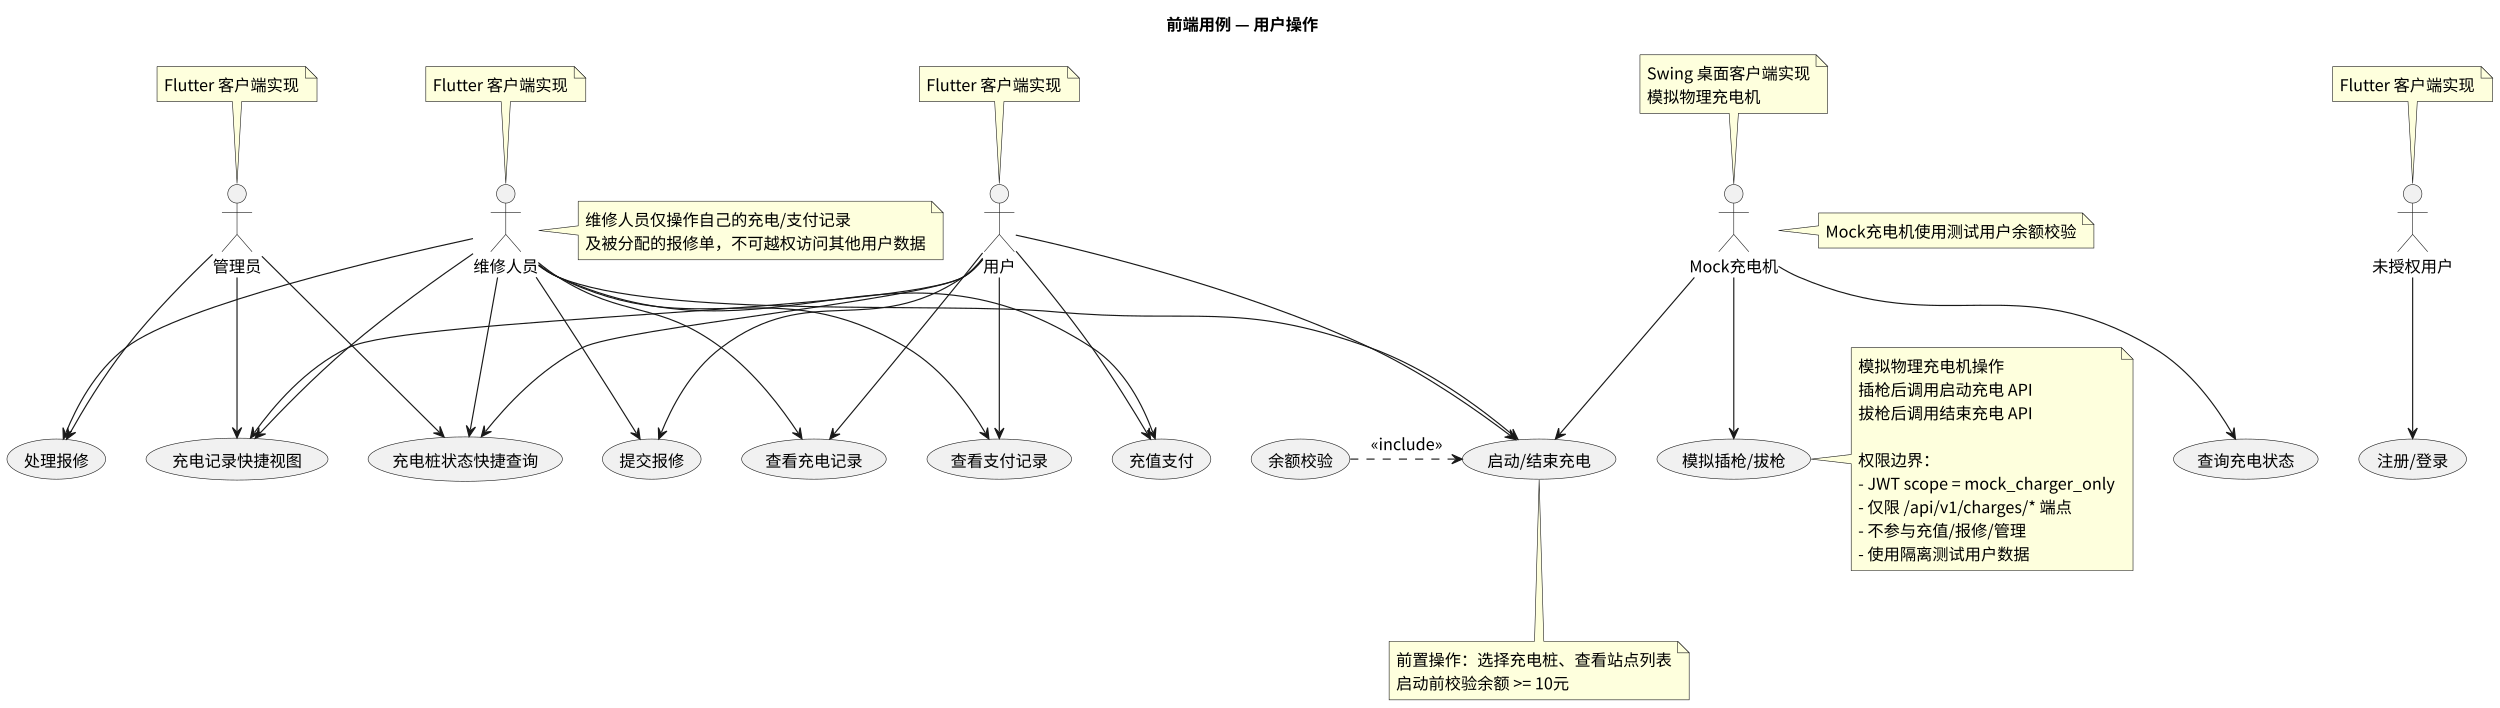
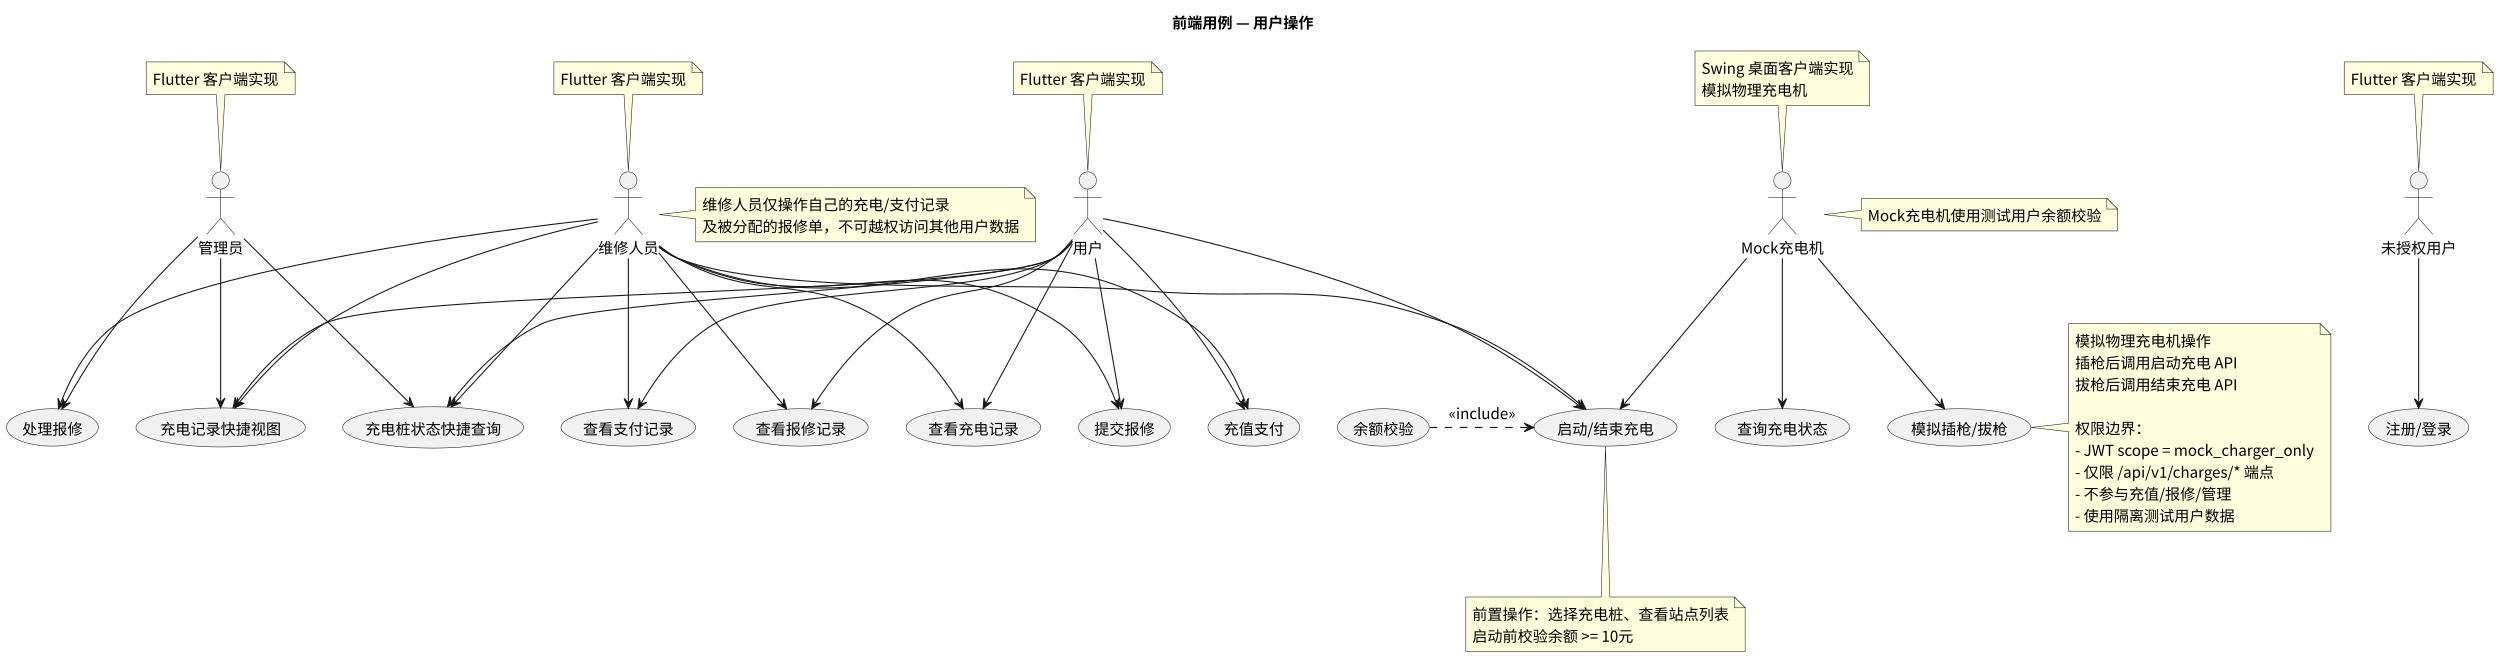
- <svg xmlns="http://www.w3.org/2000/svg" contentStyleType="text/css" data-diagram-type="DESCRIPTION" height="611px" preserveAspectRatio="none" style="width:2158px;height:611px;background:#FFFFFF;" version="1.1" viewBox="0 0 2158 611" width="2158px" zoomAndPan="magnify">
+ <svg xmlns="http://www.w3.org/2000/svg" contentStyleType="text/css" data-diagram-type="DESCRIPTION" height="611px" preserveAspectRatio="none" style="width:2318px;height:611px;background:#FFFFFF;" version="1.1" viewBox="0 0 2318 611" width="2318px" zoomAndPan="magnify">
  <defs />
  <g>
    <g class="title" data-source-line="3">
-       <text fill="#000000" font-family="Noto Sans CJK SC" font-size="14" font-weight="bold" lengthAdjust="spacing" textLength="131.067" x="1006.787" y="26.24">前端用例 — 用户操作</text>
+       <text fill="#000000" font-family="Noto Sans CJK SC" font-size="14" font-weight="bold" lengthAdjust="spacing" textLength="131.067" x="1086.787" y="26.24">前端用例 — 用户操作</text>
    </g>
    <g class="entity" data-entity="G" data-source-line="6" data-uid="ent0002" id="entity_G">
-       <ellipse cx="2082.6" cy="167.322" fill="#F1F1F1" rx="8" ry="8" style="stroke:#181818;stroke-width:0.5;" />
-       <path d="M2082.6,175.322 L2082.6,202.322 M2069.6,183.322 L2095.6,183.322 M2082.6,202.322 L2069.6,217.322 M2082.6,202.322 L2095.6,217.322" fill="none" style="stroke:#181818;stroke-width:0.5;" />
-       <text fill="#000000" font-family="Noto Sans CJK SC" font-size="14" lengthAdjust="spacing" textLength="70" x="2047.6" y="235.062">未授权用户</text>
+       <ellipse cx="2242.6" cy="167.322" fill="#F1F1F1" rx="8" ry="8" style="stroke:#181818;stroke-width:0.5;" />
+       <path d="M2242.6,175.322 L2242.6,202.322 M2229.6,183.322 L2255.6,183.322 M2242.6,202.322 L2229.6,217.322 M2242.6,202.322 L2255.6,217.322" fill="none" style="stroke:#181818;stroke-width:0.5;" />
+       <text fill="#000000" font-family="Noto Sans CJK SC" font-size="14" lengthAdjust="spacing" textLength="70" x="2207.6" y="235.062">未授权用户</text>
    </g>
    <g class="entity" data-entity="U" data-source-line="7" data-uid="ent0003" id="entity_U">
-       <ellipse cx="862.6" cy="167.322" fill="#F1F1F1" rx="8" ry="8" style="stroke:#181818;stroke-width:0.5;" />
-       <path d="M862.6,175.322 L862.6,202.322 M849.6,183.322 L875.6,183.322 M862.6,202.322 L849.6,217.322 M862.6,202.322 L875.6,217.322" fill="none" style="stroke:#181818;stroke-width:0.5;" />
-       <text fill="#000000" font-family="Noto Sans CJK SC" font-size="14" lengthAdjust="spacing" textLength="28" x="848.6" y="235.062">用户</text>
+       <ellipse cx="1008.6" cy="167.322" fill="#F1F1F1" rx="8" ry="8" style="stroke:#181818;stroke-width:0.5;" />
+       <path d="M1008.6,175.322 L1008.6,202.322 M995.6,183.322 L1021.6,183.322 M1008.6,202.322 L995.6,217.322 M1008.6,202.322 L1021.6,217.322" fill="none" style="stroke:#181818;stroke-width:0.5;" />
+       <text fill="#000000" font-family="Noto Sans CJK SC" font-size="14" lengthAdjust="spacing" textLength="28" x="994.6" y="235.062">用户</text>
    </g>
    <g class="entity" data-entity="M" data-source-line="8" data-uid="ent0004" id="entity_M">
-       <ellipse cx="436.6" cy="167.322" fill="#F1F1F1" rx="8" ry="8" style="stroke:#181818;stroke-width:0.5;" />
-       <path d="M436.6,175.322 L436.6,202.322 M423.6,183.322 L449.6,183.322 M436.6,202.322 L423.6,217.322 M436.6,202.322 L449.6,217.322" fill="none" style="stroke:#181818;stroke-width:0.5;" />
-       <text fill="#000000" font-family="Noto Sans CJK SC" font-size="14" lengthAdjust="spacing" textLength="56" x="408.6" y="235.062">维修人员</text>
+       <ellipse cx="582.6" cy="167.322" fill="#F1F1F1" rx="8" ry="8" style="stroke:#181818;stroke-width:0.5;" />
+       <path d="M582.6,175.322 L582.6,202.322 M569.6,183.322 L595.6,183.322 M582.6,202.322 L569.6,217.322 M582.6,202.322 L595.6,217.322" fill="none" style="stroke:#181818;stroke-width:0.5;" />
+       <text fill="#000000" font-family="Noto Sans CJK SC" font-size="14" lengthAdjust="spacing" textLength="56" x="554.6" y="235.062">维修人员</text>
    </g>
    <g class="entity" data-entity="A" data-source-line="9" data-uid="ent0005" id="entity_A">
      <ellipse cx="204.6" cy="167.322" fill="#F1F1F1" rx="8" ry="8" style="stroke:#181818;stroke-width:0.5;" />
      <path d="M204.6,175.322 L204.6,202.322 M191.6,183.322 L217.6,183.322 M204.6,202.322 L191.6,217.322 M204.6,202.322 L217.6,217.322" fill="none" style="stroke:#181818;stroke-width:0.5;" />
      <text fill="#000000" font-family="Noto Sans CJK SC" font-size="14" lengthAdjust="spacing" textLength="42" x="183.6" y="235.062">管理员</text>
    </g>
    <g class="entity" data-entity="MC" data-source-line="10" data-uid="ent0006" id="entity_MC">
-       <ellipse cx="1496.6" cy="167.322" fill="#F1F1F1" rx="8" ry="8" style="stroke:#181818;stroke-width:0.5;" />
-       <path d="M1496.6,175.322 L1496.6,202.322 M1483.6,183.322 L1509.6,183.322 M1496.6,202.322 L1483.6,217.322 M1496.6,202.322 L1509.6,217.322" fill="none" style="stroke:#181818;stroke-width:0.5;" />
-       <text fill="#000000" font-family="Noto Sans CJK SC" font-size="14" lengthAdjust="spacing" textLength="76.72" x="1458.24" y="235.062">Mock充电机</text>
+       <ellipse cx="1652.6" cy="167.322" fill="#F1F1F1" rx="8" ry="8" style="stroke:#181818;stroke-width:0.5;" />
+       <path d="M1652.6,175.322 L1652.6,202.322 M1639.6,183.322 L1665.6,183.322 M1652.6,202.322 L1639.6,217.322 M1652.6,202.322 L1665.6,217.322" fill="none" style="stroke:#181818;stroke-width:0.5;" />
+       <text fill="#000000" font-family="Noto Sans CJK SC" font-size="14" lengthAdjust="spacing" textLength="76.72" x="1614.24" y="235.062">Mock充电机</text>
    </g>
    <g class="entity" data-entity="GMN7" data-source-line="12" data-uid="ent0008" id="entity_GMN7">
-       <path d="M2013.56,57.412 L2013.56,87.684 A0,0 0 0 0 2013.56,87.684 L2078.6,87.684 L2082.6,158.412 L2086.6,87.684 L2151.642,87.684 A0,0 0 0 0 2151.642,87.684 L2151.642,67.412 L2141.642,57.412 L2013.56,57.412 A0,0 0 0 0 2013.56,57.412" fill="#FEFFDD" style="stroke:#181818;stroke-width:0.5;" />
-       <path d="M2141.642,57.412 L2141.642,67.412 L2151.642,67.412 L2141.642,57.412" fill="#FEFFDD" style="stroke:#181818;stroke-width:0.5;" />
-       <text fill="#000000" font-family="Noto Sans CJK SC" font-size="14" lengthAdjust="spacing" textLength="117.082" x="2019.56" y="78.652">Flutter 客户端实现</text>
+       <path d="M2173.56,57.412 L2173.56,87.684 A0,0 0 0 0 2173.56,87.684 L2238.6,87.684 L2242.6,158.412 L2246.6,87.684 L2311.642,87.684 A0,0 0 0 0 2311.642,87.684 L2311.642,67.412 L2301.642,57.412 L2173.56,57.412 A0,0 0 0 0 2173.56,57.412" fill="#FEFFDD" style="stroke:#181818;stroke-width:0.5;" />
+       <path d="M2301.642,57.412 L2301.642,67.412 L2311.642,67.412 L2301.642,57.412" fill="#FEFFDD" style="stroke:#181818;stroke-width:0.5;" />
+       <text fill="#000000" font-family="Noto Sans CJK SC" font-size="14" lengthAdjust="spacing" textLength="117.082" x="2179.56" y="78.652">Flutter 客户端实现</text>
    </g>
    <g class="entity" data-entity="GMN10" data-source-line="13" data-uid="ent0011" id="entity_GMN10">
-       <path d="M793.56,57.412 L793.56,87.684 A0,0 0 0 0 793.56,87.684 L858.6,87.684 L862.6,158.412 L866.6,87.684 L931.641,87.684 A0,0 0 0 0 931.641,87.684 L931.641,67.412 L921.641,57.412 L793.56,57.412 A0,0 0 0 0 793.56,57.412" fill="#FEFFDD" style="stroke:#181818;stroke-width:0.5;" />
-       <path d="M921.641,57.412 L921.641,67.412 L931.641,67.412 L921.641,57.412" fill="#FEFFDD" style="stroke:#181818;stroke-width:0.5;" />
-       <text fill="#000000" font-family="Noto Sans CJK SC" font-size="14" lengthAdjust="spacing" textLength="117.082" x="799.56" y="78.652">Flutter 客户端实现</text>
+       <path d="M939.56,57.412 L939.56,87.684 A0,0 0 0 0 939.56,87.684 L1004.6,87.684 L1008.6,158.412 L1012.6,87.684 L1077.641,87.684 A0,0 0 0 0 1077.641,87.684 L1077.641,67.412 L1067.641,57.412 L939.56,57.412 A0,0 0 0 0 939.56,57.412" fill="#FEFFDD" style="stroke:#181818;stroke-width:0.5;" />
+       <path d="M1067.641,57.412 L1067.641,67.412 L1077.641,67.412 L1067.641,57.412" fill="#FEFFDD" style="stroke:#181818;stroke-width:0.5;" />
+       <text fill="#000000" font-family="Noto Sans CJK SC" font-size="14" lengthAdjust="spacing" textLength="117.082" x="945.56" y="78.652">Flutter 客户端实现</text>
    </g>
    <g class="entity" data-entity="GMN13" data-source-line="14" data-uid="ent0014" id="entity_GMN13">
-       <path d="M367.56,57.412 L367.56,87.684 A0,0 0 0 0 367.56,87.684 L432.6,87.684 L436.6,158.412 L440.6,87.684 L505.642,87.684 A0,0 0 0 0 505.642,87.684 L505.642,67.412 L495.642,57.412 L367.56,57.412 A0,0 0 0 0 367.56,57.412" fill="#FEFFDD" style="stroke:#181818;stroke-width:0.5;" />
-       <path d="M495.642,57.412 L495.642,67.412 L505.642,67.412 L495.642,57.412" fill="#FEFFDD" style="stroke:#181818;stroke-width:0.5;" />
-       <text fill="#000000" font-family="Noto Sans CJK SC" font-size="14" lengthAdjust="spacing" textLength="117.082" x="373.56" y="78.652">Flutter 客户端实现</text>
+       <path d="M513.56,57.412 L513.56,87.684 A0,0 0 0 0 513.56,87.684 L578.6,87.684 L582.6,158.412 L586.6,87.684 L651.641,87.684 A0,0 0 0 0 651.641,87.684 L651.641,67.412 L641.641,57.412 L513.56,57.412 A0,0 0 0 0 513.56,57.412" fill="#FEFFDD" style="stroke:#181818;stroke-width:0.5;" />
+       <path d="M641.641,57.412 L641.641,67.412 L651.641,67.412 L641.641,57.412" fill="#FEFFDD" style="stroke:#181818;stroke-width:0.5;" />
+       <text fill="#000000" font-family="Noto Sans CJK SC" font-size="14" lengthAdjust="spacing" textLength="117.082" x="519.56" y="78.652">Flutter 客户端实现</text>
    </g>
    <g class="entity" data-entity="GMN16" data-source-line="15" data-uid="ent0017" id="entity_GMN16">
      <path d="M135.56,57.412 L135.56,87.684 A0,0 0 0 0 135.56,87.684 L200.6,87.684 L204.6,158.412 L208.6,87.684 L273.642,87.684 A0,0 0 0 0 273.642,87.684 L273.642,67.412 L263.642,57.412 L135.56,57.412 A0,0 0 0 0 135.56,57.412" fill="#FEFFDD" style="stroke:#181818;stroke-width:0.5;" />
      <path d="M263.642,57.412 L263.642,67.412 L273.642,67.412 L263.642,57.412" fill="#FEFFDD" style="stroke:#181818;stroke-width:0.5;" />
      <text fill="#000000" font-family="Noto Sans CJK SC" font-size="14" lengthAdjust="spacing" textLength="117.082" x="141.56" y="78.652">Flutter 客户端实现</text>
    </g>
    <g class="entity" data-entity="GMN19" data-source-line="16" data-uid="ent0020" id="entity_GMN19">
-       <path d="M1415.6,47.272 L1415.6,97.816 A0,0 0 0 0 1415.6,97.816 L1492.6,97.816 L1496.6,158.732 L1500.6,97.816 L1577.593,97.816 A0,0 0 0 0 1577.593,97.816 L1577.593,57.272 L1567.593,47.272 L1415.6,47.272 A0,0 0 0 0 1415.6,47.272" fill="#FEFFDD" style="stroke:#181818;stroke-width:0.5;" />
-       <path d="M1567.593,47.272 L1567.593,57.272 L1577.593,57.272 L1567.593,47.272" fill="#FEFFDD" style="stroke:#181818;stroke-width:0.5;" />
-       <text fill="#000000" font-family="Noto Sans CJK SC" font-size="14" lengthAdjust="spacing" textLength="140.993" x="1421.6" y="68.512">Swing 桌面客户端实现</text>
-       <text fill="#000000" font-family="Noto Sans CJK SC" font-size="14" lengthAdjust="spacing" textLength="98" x="1421.6" y="88.784">模拟物理充电机</text>
+       <path d="M1571.6,47.272 L1571.6,97.816 A0,0 0 0 0 1571.6,97.816 L1648.6,97.816 L1652.6,158.732 L1656.6,97.816 L1733.593,97.816 A0,0 0 0 0 1733.593,97.816 L1733.593,57.272 L1723.593,47.272 L1571.6,47.272 A0,0 0 0 0 1571.6,47.272" fill="#FEFFDD" style="stroke:#181818;stroke-width:0.5;" />
+       <path d="M1723.593,47.272 L1723.593,57.272 L1733.593,57.272 L1723.593,47.272" fill="#FEFFDD" style="stroke:#181818;stroke-width:0.5;" />
+       <text fill="#000000" font-family="Noto Sans CJK SC" font-size="14" lengthAdjust="spacing" textLength="140.993" x="1577.6" y="68.512">Swing 桌面客户端实现</text>
+       <text fill="#000000" font-family="Noto Sans CJK SC" font-size="14" lengthAdjust="spacing" textLength="98" x="1577.6" y="88.784">模拟物理充电机</text>
    </g>
    <g class="entity" data-entity="LOG" data-source-line="18" data-uid="ent0022" id="entity_LOG">
-       <ellipse cx="2082.598" cy="396.316" fill="#F1F1F1" rx="46.478" ry="17.334" style="stroke:#181818;stroke-width:0.5;" />
-       <text fill="#000000" font-family="Noto Sans CJK SC" font-size="14" lengthAdjust="spacing" textLength="61.488" x="2051.854" y="402.952">注册/登录</text>
+       <ellipse cx="2242.598" cy="396.316" fill="#F1F1F1" rx="46.478" ry="17.334" style="stroke:#181818;stroke-width:0.5;" />
+       <text fill="#000000" font-family="Noto Sans CJK SC" font-size="14" lengthAdjust="spacing" textLength="61.488" x="2211.854" y="402.952">注册/登录</text>
    </g>
    <g class="entity" data-entity="CS" data-source-line="19" data-uid="ent0023" id="entity_CS">
-       <ellipse cx="1328.597" cy="396.316" fill="#F1F1F1" rx="66.277" ry="17.334" style="stroke:#181818;stroke-width:0.5;" />
-       <text fill="#000000" font-family="Noto Sans CJK SC" font-size="14" lengthAdjust="spacing" textLength="89.488" x="1283.853" y="402.952">启动/结束充电</text>
+       <ellipse cx="1488.597" cy="396.316" fill="#F1F1F1" rx="66.277" ry="17.334" style="stroke:#181818;stroke-width:0.5;" />
+       <text fill="#000000" font-family="Noto Sans CJK SC" font-size="14" lengthAdjust="spacing" textLength="89.488" x="1443.853" y="402.952">启动/结束充电</text>
    </g>
    <g class="entity" data-entity="BC" data-source-line="20" data-uid="ent0024" id="entity_BC">
-       <ellipse cx="1122.598" cy="396.316" fill="#F1F1F1" rx="42.598" ry="17.334" style="stroke:#181818;stroke-width:0.5;" />
-       <text fill="#000000" font-family="Noto Sans CJK SC" font-size="14" lengthAdjust="spacing" textLength="56" x="1094.598" y="402.952">余额校验</text>
+       <ellipse cx="1282.598" cy="396.316" fill="#F1F1F1" rx="42.598" ry="17.334" style="stroke:#181818;stroke-width:0.5;" />
+       <text fill="#000000" font-family="Noto Sans CJK SC" font-size="14" lengthAdjust="spacing" textLength="56" x="1254.598" y="402.952">余额校验</text>
    </g>
    <g class="entity" data-entity="PAY" data-source-line="21" data-uid="ent0025" id="entity_PAY">
-       <ellipse cx="1002.598" cy="396.316" fill="#F1F1F1" rx="42.598" ry="17.334" style="stroke:#181818;stroke-width:0.5;" />
-       <text fill="#000000" font-family="Noto Sans CJK SC" font-size="14" lengthAdjust="spacing" textLength="56" x="974.598" y="402.952">充值支付</text>
+       <ellipse cx="1162.598" cy="396.316" fill="#F1F1F1" rx="42.598" ry="17.334" style="stroke:#181818;stroke-width:0.5;" />
+       <text fill="#000000" font-family="Noto Sans CJK SC" font-size="14" lengthAdjust="spacing" textLength="56" x="1134.598" y="402.952">充值支付</text>
    </g>
    <g class="entity" data-entity="VCR" data-source-line="22" data-uid="ent0026" id="entity_VCR">
-       <ellipse cx="702.597" cy="396.316" fill="#F1F1F1" rx="62.397" ry="17.334" style="stroke:#181818;stroke-width:0.5;" />
-       <text fill="#000000" font-family="Noto Sans CJK SC" font-size="14" lengthAdjust="spacing" textLength="84" x="660.597" y="402.952">查看充电记录</text>
+       <ellipse cx="902.597" cy="396.316" fill="#F1F1F1" rx="62.397" ry="17.334" style="stroke:#181818;stroke-width:0.5;" />
+       <text fill="#000000" font-family="Noto Sans CJK SC" font-size="14" lengthAdjust="spacing" textLength="84" x="860.597" y="402.952">查看充电记录</text>
    </g>
    <g class="entity" data-entity="VPR" data-source-line="23" data-uid="ent0027" id="entity_VPR">
-       <ellipse cx="862.597" cy="396.316" fill="#F1F1F1" rx="62.397" ry="17.334" style="stroke:#181818;stroke-width:0.5;" />
-       <text fill="#000000" font-family="Noto Sans CJK SC" font-size="14" lengthAdjust="spacing" textLength="84" x="820.597" y="402.952">查看支付记录</text>
+       <ellipse cx="582.597" cy="396.316" fill="#F1F1F1" rx="62.397" ry="17.334" style="stroke:#181818;stroke-width:0.5;" />
+       <text fill="#000000" font-family="Noto Sans CJK SC" font-size="14" lengthAdjust="spacing" textLength="84" x="540.597" y="402.952">查看支付记录</text>
    </g>
    <g class="entity" data-entity="SRT" data-source-line="24" data-uid="ent0028" id="entity_SRT">
-       <ellipse cx="562.598" cy="396.316" fill="#F1F1F1" rx="42.598" ry="17.334" style="stroke:#181818;stroke-width:0.5;" />
-       <text fill="#000000" font-family="Noto Sans CJK SC" font-size="14" lengthAdjust="spacing" textLength="56" x="534.598" y="402.952">提交报修</text>
-     </g>
-     <g class="entity" data-entity="HR" data-source-line="25" data-uid="ent0029" id="entity_HR">
+       <ellipse cx="1042.598" cy="396.316" fill="#F1F1F1" rx="42.598" ry="17.334" style="stroke:#181818;stroke-width:0.5;" />
+       <text fill="#000000" font-family="Noto Sans CJK SC" font-size="14" lengthAdjust="spacing" textLength="56" x="1014.598" y="402.952">提交报修</text>
+     </g>
+     <g class="entity" data-entity="VR" data-source-line="25" data-uid="ent0029" id="entity_VR">
+       <ellipse cx="742.597" cy="396.316" fill="#F1F1F1" rx="62.397" ry="17.334" style="stroke:#181818;stroke-width:0.5;" />
+       <text fill="#000000" font-family="Noto Sans CJK SC" font-size="14" lengthAdjust="spacing" textLength="84" x="700.597" y="402.952">查看报修记录</text>
+     </g>
+     <g class="entity" data-entity="HR" data-source-line="26" data-uid="ent0030" id="entity_HR">
      <ellipse cx="48.598" cy="396.316" fill="#F1F1F1" rx="42.598" ry="17.334" style="stroke:#181818;stroke-width:0.5;" />
      <text fill="#000000" font-family="Noto Sans CJK SC" font-size="14" lengthAdjust="spacing" textLength="56" x="20.598" y="402.952">处理报修</text>
    </g>
-     <g class="entity" data-entity="QV" data-source-line="26" data-uid="ent0030" id="entity_QV">
+     <g class="entity" data-entity="QV" data-source-line="27" data-uid="ent0031" id="entity_QV">
      <ellipse cx="204.598" cy="396.307" fill="#F1F1F1" rx="78.528" ry="18.105" style="stroke:#181818;stroke-width:0.5;" />
      <text fill="#000000" font-family="Noto Sans CJK SC" font-size="14" lengthAdjust="spacing" textLength="111.999" x="148.598" y="402.943">充电记录快捷视图</text>
    </g>
-     <g class="entity" data-entity="QC" data-source-line="27" data-uid="ent0031" id="entity_QC">
+     <g class="entity" data-entity="QC" data-source-line="28" data-uid="ent0032" id="entity_QC">
      <ellipse cx="401.604" cy="396.313" fill="#F1F1F1" rx="83.854" ry="19.171" style="stroke:#181818;stroke-width:0.5;" />
      <text fill="#000000" font-family="Noto Sans CJK SC" font-size="14" lengthAdjust="spacing" textLength="125.999" x="338.604" y="402.949">充电桩状态快捷查询</text>
    </g>
-     <g class="entity" data-entity="MOC" data-source-line="28" data-uid="ent0032" id="entity_MOC">
-       <ellipse cx="1496.597" cy="396.316" fill="#F1F1F1" rx="66.277" ry="17.334" style="stroke:#181818;stroke-width:0.5;" />
-       <text fill="#000000" font-family="Noto Sans CJK SC" font-size="14" lengthAdjust="spacing" textLength="89.488" x="1451.853" y="402.952">模拟插枪/拔枪</text>
-     </g>
-     <g class="entity" data-entity="QCS" data-source-line="29" data-uid="ent0033" id="entity_QCS">
-       <ellipse cx="1938.597" cy="396.316" fill="#F1F1F1" rx="62.397" ry="17.334" style="stroke:#181818;stroke-width:0.5;" />
-       <text fill="#000000" font-family="Noto Sans CJK SC" font-size="14" lengthAdjust="spacing" textLength="84" x="1896.597" y="402.952">查询充电状态</text>
-     </g>
-     <g class="entity" data-entity="GMN48" data-source-line="45" data-uid="ent0049" id="entity_GMN48">
-       <path d="M499.1,173.682 L499.1,194.952 L464.96,198.952 L499.1,202.952 L499.1,224.226 A0,0 0 0 0 499.1,224.226 L814.099,224.226 A0,0 0 0 0 814.099,224.226 L814.099,183.682 L804.099,173.682 L499.1,173.682 A0,0 0 0 0 499.1,173.682" fill="#FEFFDD" style="stroke:#181818;stroke-width:0.5;" />
-       <path d="M804.099,173.682 L804.099,183.682 L814.099,183.682 L804.099,173.682" fill="#FEFFDD" style="stroke:#181818;stroke-width:0.5;" />
-       <text fill="#000000" font-family="Noto Sans CJK SC" font-size="14" lengthAdjust="spacing" textLength="229.487" x="505.1" y="194.922">维修人员仅操作自己的充电/支付记录</text>
-       <text fill="#000000" font-family="Noto Sans CJK SC" font-size="14" lengthAdjust="spacing" textLength="293.999" x="505.1" y="215.194">及被分配的报修单，不可越权访问其他用户数据</text>
-     </g>
-     <g class="entity" data-entity="GMN53" data-source-line="47" data-uid="ent0054" id="entity_GMN53">
-       <path d="M1199.1,553.542 L1199.1,604.086 A0,0 0 0 0 1199.1,604.086 L1458.099,604.086 A0,0 0 0 0 1458.099,604.086 L1458.099,563.542 L1448.099,553.542 L1332.6,553.542 L1328.6,413.972 L1324.6,553.542 L1199.1,553.542 A0,0 0 0 0 1199.1,553.542" fill="#FEFFDD" style="stroke:#181818;stroke-width:0.5;" />
-       <path d="M1448.099,553.542 L1448.099,563.542 L1458.099,563.542 L1448.099,553.542" fill="#FEFFDD" style="stroke:#181818;stroke-width:0.5;" />
-       <text fill="#000000" font-family="Noto Sans CJK SC" font-size="14" lengthAdjust="spacing" textLength="237.999" x="1205.1" y="574.782">前置操作：选择充电桩、查看站点列表</text>
-       <text fill="#000000" font-family="Noto Sans CJK SC" font-size="14" lengthAdjust="spacing" textLength="149.351" x="1205.1" y="595.054">启动前校验余额 &gt;= 10元</text>
-     </g>
-     <g class="entity" data-entity="GMN63" data-source-line="55" data-uid="ent0064" id="entity_GMN63">
-       <path d="M1569.74,183.822 L1569.74,194.952 L1535.22,198.952 L1569.74,202.952 L1569.74,214.094 A0,0 0 0 0 1569.74,214.094 L1807.459,214.094 A0,0 0 0 0 1807.459,214.094 L1807.459,193.822 L1797.459,183.822 L1569.74,183.822 A0,0 0 0 0 1569.74,183.822" fill="#FEFFDD" style="stroke:#181818;stroke-width:0.5;" />
-       <path d="M1797.459,183.822 L1797.459,193.822 L1807.459,193.822 L1797.459,183.822" fill="#FEFFDD" style="stroke:#181818;stroke-width:0.5;" />
-       <text fill="#000000" font-family="Noto Sans CJK SC" font-size="14" lengthAdjust="spacing" textLength="216.719" x="1575.74" y="205.062">Mock充电机使用测试用户余额校验</text>
-     </g>
-     <g class="entity" data-entity="GMN67" data-source-line="57" data-uid="ent0068" id="entity_GMN67">
-       <path d="M1597.97,300.092 L1597.97,392.312 L1563.24,396.312 L1597.97,400.312 L1597.97,492.539 A0,0 0 0 0 1597.97,492.539 L1841.219,492.539 A0,0 0 0 0 1841.219,492.539 L1841.219,310.092 L1831.219,300.092 L1597.97,300.092 A0,0 0 0 0 1597.97,300.092" fill="#FEFFDD" style="stroke:#181818;stroke-width:0.5;" />
-       <path d="M1831.219,300.092 L1831.219,310.092 L1841.219,310.092 L1831.219,300.092" fill="#FEFFDD" style="stroke:#181818;stroke-width:0.5;" />
-       <text fill="#000000" font-family="Noto Sans CJK SC" font-size="14" lengthAdjust="spacing" textLength="125.999" x="1603.97" y="321.332">模拟物理充电机操作</text>
-       <text fill="#000000" font-family="Noto Sans CJK SC" font-size="14" lengthAdjust="spacing" textLength="150.611" x="1603.97" y="341.604">插枪后调用启动充电 API</text>
-       <text fill="#000000" font-family="Noto Sans CJK SC" font-size="14" lengthAdjust="spacing" textLength="150.611" x="1603.97" y="361.876">拔枪后调用结束充电 API</text>
-       <text fill="#000000" font-family="Noto Sans CJK SC" font-size="14" lengthAdjust="spacing" textLength="3.136" x="1603.97" y="382.148"> </text>
-       <text fill="#000000" font-family="Noto Sans CJK SC" font-size="14" lengthAdjust="spacing" textLength="70" x="1603.97" y="402.42">权限边界：</text>
-       <text fill="#000000" font-family="Noto Sans CJK SC" font-size="14" lengthAdjust="spacing" textLength="222.249" x="1603.97" y="422.691">- JWT scope = mock_charger_only</text>
-       <text fill="#000000" font-family="Noto Sans CJK SC" font-size="14" lengthAdjust="spacing" textLength="185.387" x="1603.97" y="442.963">- 仅限 /api/v1/charges/* 端点</text>
-       <text fill="#000000" font-family="Noto Sans CJK SC" font-size="14" lengthAdjust="spacing" textLength="144.969" x="1603.97" y="463.235">- 不参与充值/报修/管理</text>
-       <text fill="#000000" font-family="Noto Sans CJK SC" font-size="14" lengthAdjust="spacing" textLength="147.993" x="1603.97" y="483.507">- 使用隔离测试用户数据</text>
-     </g>
-     <g class="link" data-entity-1="G" data-entity-2="LOG" data-source-line="31" data-uid="lnk34" id="link_G_LOG">
-       <path d="M2082.6,239.492 C2082.6,282.082 2082.6,341.862 2082.6,372.512" fill="none" id="G-to-LOG" style="stroke:#181818;stroke-width:1;" />
-       <polygon fill="#181818" points="2082.6,378.512,2086.6,369.512,2082.6,373.512,2078.6,369.512,2082.6,378.512" style="stroke:#181818;stroke-width:1;" />
-     </g>
-     <g class="link" data-entity-1="U" data-entity-2="CS" data-source-line="32" data-uid="lnk35" id="link_U_CS">
-       <path d="M876.83,202.932 C922.7,212.842 1070.18,247.082 1182.6,300.092 C1230.5,322.672 1276.359,355.257 1303.599,375.907" fill="none" id="U-to-CS" style="stroke:#181818;stroke-width:1;" />
-       <polygon fill="#181818" points="1308.38,379.532,1303.624,370.907,1304.396,376.511,1298.792,377.283,1308.38,379.532" style="stroke:#181818;stroke-width:1;" />
-     </g>
-     <g class="link" data-entity-1="U" data-entity-2="PAY" data-source-line="33" data-uid="lnk36" id="link_U_PAY">
-       <path d="M877.07,216.872 C893.58,236.422 921.06,269.812 942.6,300.092 C961.74,327.002 978.692,354.72 990.091,373.96" fill="none" id="U-to-PAY" style="stroke:#181818;stroke-width:1;" />
-       <polygon fill="#181818" points="993.15,379.122,992.004,369.34,990.601,374.82,985.121,373.418,993.15,379.122" style="stroke:#181818;stroke-width:1;" />
-     </g>
-     <g class="link" data-entity-1="U" data-entity-2="VCR" data-source-line="34" data-uid="lnk37" id="link_U_VCR">
-       <path d="M848.17,218.332 C842.97,224.902 837.05,232.352 831.6,239.092 C790.01,290.502 743.788,346.058 720.118,374.378" fill="none" id="U-to-VCR" style="stroke:#181818;stroke-width:1;" />
-       <polygon fill="#181818" points="716.27,378.982,725.111,374.642,719.476,375.146,718.973,369.511,716.27,378.982" style="stroke:#181818;stroke-width:1;" />
-     </g>
-     <g class="link" data-entity-1="U" data-entity-2="VPR" data-source-line="35" data-uid="lnk38" id="link_U_VPR">
-       <path d="M862.6,239.492 C862.6,282.082 862.6,341.862 862.6,372.512" fill="none" id="U-to-VPR" style="stroke:#181818;stroke-width:1;" />
-       <polygon fill="#181818" points="862.6,378.512,866.6,369.512,862.6,373.512,858.6,369.512,862.6,378.512" style="stroke:#181818;stroke-width:1;" />
-     </g>
-     <g class="link" data-entity-1="U" data-entity-2="SRT" data-source-line="36" data-uid="lnk39" id="link_U_SRT">
-       <path d="M848.24,222.892 C843.57,228.872 837.93,234.832 831.6,239.092 C751.32,293.122 699.85,241.822 622.6,300.092 C595.3,320.682 579.539,352.063 570.879,373.373" fill="none" id="U-to-SRT" style="stroke:#181818;stroke-width:1;" />
-       <polygon fill="#181818" points="568.62,378.932,575.714,372.1,570.502,374.3,568.303,369.088,568.62,378.932" style="stroke:#181818;stroke-width:1;" />
-     </g>
-     <g class="link" data-entity-1="U" data-entity-2="QV" data-source-line="37" data-uid="lnk40" id="link_U_QV">
-       <path d="M848.36,224.012 C843.75,229.862 838.11,235.472 831.6,239.092 C779.7,267.962 354.13,274.372 300.6,300.092 C263.57,317.882 235.813,350.978 219.743,373.228" fill="none" id="U-to-QV" style="stroke:#181818;stroke-width:1;" />
-       <polygon fill="#181818" points="216.23,378.092,224.742,373.138,219.157,374.039,218.257,368.454,216.23,378.092" style="stroke:#181818;stroke-width:1;" />
-     </g>
-     <g class="link" data-entity-1="U" data-entity-2="QC" data-source-line="38" data-uid="lnk41" id="link_U_QC">
-       <path d="M848.19,223.722 C843.58,229.562 837.98,235.242 831.6,239.092 C799.75,258.272 535.75,283.262 502.6,300.092 C465.85,318.742 436.889,350.285 419.209,372.285" fill="none" id="U-to-QC" style="stroke:#181818;stroke-width:1;" />
-       <polygon fill="#181818" points="415.45,376.962,424.206,372.452,418.582,373.065,417.97,367.441,415.45,376.962" style="stroke:#181818;stroke-width:1;" />
-     </g>
-     <g class="link" data-entity-1="M" data-entity-2="CS" data-source-line="39" data-uid="lnk42" id="link_M_CS">
-       <path d="M464.99,229.272 C470.15,233.182 475.76,236.672 481.6,239.092 C569.68,275.592 814.65,260.372 909.6,269.092 C1031.2,280.252 1067.7,258.732 1182.6,300.092 C1233.28,318.332 1279.474,353.385 1305.714,375.405" fill="none" id="M-to-CS" style="stroke:#181818;stroke-width:1;" />
-       <polygon fill="#181818" points="1310.31,379.262,1305.987,370.412,1306.48,376.048,1300.845,376.541,1310.31,379.262" style="stroke:#181818;stroke-width:1;" />
-     </g>
-     <g class="link" data-entity-1="M" data-entity-2="PAY" data-source-line="40" data-uid="lnk43" id="link_M_PAY">
-       <path d="M464.85,228.822 C470.07,232.842 475.73,236.482 481.6,239.092 C670.41,323.142 769.22,187.602 942.6,300.092 C971.45,318.812 986.9,351.178 995.04,373.087" fill="none" id="M-to-PAY" style="stroke:#181818;stroke-width:1;" />
-       <polygon fill="#181818" points="997.13,378.712,997.745,368.882,995.389,374.025,990.246,371.668,997.13,378.712" style="stroke:#181818;stroke-width:1;" />
-     </g>
-     <g class="link" data-entity-1="M" data-entity-2="VCR" data-source-line="41" data-uid="lnk44" id="link_M_VCR">
-       <path d="M464.61,226.612 C470.02,231.082 475.82,235.452 481.6,239.092 C539.37,275.482 567.84,259.302 622.6,300.092 C652.55,322.402 675.255,353.034 688.965,373.805" fill="none" id="M-to-VCR" style="stroke:#181818;stroke-width:1;" />
-       <polygon fill="#181818" points="692.27,378.812,690.65,369.097,689.515,374.639,683.974,373.504,692.27,378.812" style="stroke:#181818;stroke-width:1;" />
-     </g>
-     <g class="link" data-entity-1="M" data-entity-2="VPR" data-source-line="42" data-uid="lnk45" id="link_M_VPR">
-       <path d="M465.04,228.432 C470.23,232.492 475.84,236.252 481.6,239.092 C604.03,299.432 665.24,230.382 782.6,300.092 C815.27,319.502 837.783,352.063 850.563,373.743" fill="none" id="M-to-VPR" style="stroke:#181818;stroke-width:1;" />
-       <polygon fill="#181818" points="853.61,378.912,852.486,369.127,851.071,374.605,845.594,373.19,853.61,378.912" style="stroke:#181818;stroke-width:1;" />
-     </g>
-     <g class="link" data-entity-1="M" data-entity-2="SRT" data-source-line="43" data-uid="lnk46" id="link_M_SRT">
-       <path d="M462.8,239.312 C474.99,257.712 489.63,279.962 502.6,300.092 C520.38,327.682 537.485,354.981 549.335,373.981" fill="none" id="M-to-SRT" style="stroke:#181818;stroke-width:1;" />
-       <polygon fill="#181818" points="552.51,379.072,551.141,369.319,549.864,374.829,544.353,373.552,552.51,379.072" style="stroke:#181818;stroke-width:1;" />
-     </g>
-     <g class="link" data-entity-1="M" data-entity-2="HR" data-source-line="44" data-uid="lnk47" id="link_M_HR">
-       <path d="M408.25,205.942 C337.81,221.222 157.03,263.082 108.6,300.092 C81.43,320.852 65.645,352.17 56.935,373.43" fill="none" id="M-to-HR" style="stroke:#181818;stroke-width:1;" />
-       <polygon fill="#181818" points="54.66,378.982,61.773,372.17,56.556,374.355,54.371,369.137,54.66,378.982" style="stroke:#181818;stroke-width:1;" />
-     </g>
-     <g class="link" data-entity-1="BC" data-entity-2="CS" data-source-line="46" data-uid="lnk52" id="link_BC_CS">
-       <path d="M1165.53,396.312 C1193.48,396.312 1224.49,396.312 1256.19,396.312" fill="none" id="BC-to-CS" style="stroke:#181818;stroke-width:1;stroke-dasharray:7,7;" />
-       <polygon fill="#181818" points="1262.19,396.312,1253.19,392.312,1257.19,396.312,1253.19,400.312,1262.19,396.312" style="stroke:#181818;stroke-width:1;" />
-       <text fill="#000000" font-family="Noto Sans CJK SC" font-size="14" lengthAdjust="spacing" textLength="61.852" x="1183.26" y="388.552">«include»</text>
-     </g>
-     <g class="link" data-entity-1="M" data-entity-2="QV" data-source-line="48" data-uid="lnk56" id="link_M_QV">
-       <path d="M408.34,218.952 C380.18,238.292 336.12,269.682 300.6,300.092 C270.64,325.742 242.767,354.358 224.317,374.008" fill="none" id="M-to-QV" style="stroke:#181818;stroke-width:1;" />
-       <polygon fill="#181818" points="220.21,378.382,229.286,374.559,223.632,374.737,223.454,369.083,220.21,378.382" style="stroke:#181818;stroke-width:1;" />
-     </g>
-     <g class="link" data-entity-1="M" data-entity-2="QC" data-source-line="49" data-uid="lnk57" id="link_M_QC">
-       <path d="M429.52,239.492 C422.02,281.302 411.587,339.546 405.977,370.886" fill="none" id="M-to-QC" style="stroke:#181818;stroke-width:1;" />
-       <polygon fill="#181818" points="404.92,376.792,410.443,368.637,405.801,371.87,402.568,367.228,404.92,376.792" style="stroke:#181818;stroke-width:1;" />
-     </g>
-     <g class="link" data-entity-1="A" data-entity-2="HR" data-source-line="50" data-uid="lnk58" id="link_A_HR">
+     <g class="entity" data-entity="MOC" data-source-line="29" data-uid="ent0033" id="entity_MOC">
+       <ellipse cx="1816.597" cy="396.316" fill="#F1F1F1" rx="66.277" ry="17.334" style="stroke:#181818;stroke-width:0.5;" />
+       <text fill="#000000" font-family="Noto Sans CJK SC" font-size="14" lengthAdjust="spacing" textLength="89.488" x="1771.853" y="402.952">模拟插枪/拔枪</text>
+     </g>
+     <g class="entity" data-entity="QCS" data-source-line="30" data-uid="ent0034" id="entity_QCS">
+       <ellipse cx="1652.597" cy="396.316" fill="#F1F1F1" rx="62.397" ry="17.334" style="stroke:#181818;stroke-width:0.5;" />
+       <text fill="#000000" font-family="Noto Sans CJK SC" font-size="14" lengthAdjust="spacing" textLength="84" x="1610.597" y="402.952">查询充电状态</text>
+     </g>
+     <g class="entity" data-entity="GMN51" data-source-line="48" data-uid="ent0052" id="entity_GMN51">
+       <path d="M645.1,173.682 L645.1,194.952 L610.96,198.952 L645.1,202.952 L645.1,224.226 A0,0 0 0 0 645.1,224.226 L960.099,224.226 A0,0 0 0 0 960.099,224.226 L960.099,183.682 L950.099,173.682 L645.1,173.682 A0,0 0 0 0 645.1,173.682" fill="#FEFFDD" style="stroke:#181818;stroke-width:0.5;" />
+       <path d="M950.099,173.682 L950.099,183.682 L960.099,183.682 L950.099,173.682" fill="#FEFFDD" style="stroke:#181818;stroke-width:0.5;" />
+       <text fill="#000000" font-family="Noto Sans CJK SC" font-size="14" lengthAdjust="spacing" textLength="229.487" x="651.1" y="194.922">维修人员仅操作自己的充电/支付记录</text>
+       <text fill="#000000" font-family="Noto Sans CJK SC" font-size="14" lengthAdjust="spacing" textLength="293.999" x="651.1" y="215.194">及被分配的报修单，不可越权访问其他用户数据</text>
+     </g>
+     <g class="entity" data-entity="GMN56" data-source-line="50" data-uid="ent0057" id="entity_GMN56">
+       <path d="M1359.1,553.542 L1359.1,604.086 A0,0 0 0 0 1359.1,604.086 L1618.099,604.086 A0,0 0 0 0 1618.099,604.086 L1618.099,563.542 L1608.099,553.542 L1492.6,553.542 L1488.6,413.972 L1484.6,553.542 L1359.1,553.542 A0,0 0 0 0 1359.1,553.542" fill="#FEFFDD" style="stroke:#181818;stroke-width:0.5;" />
+       <path d="M1608.099,553.542 L1608.099,563.542 L1618.099,563.542 L1608.099,553.542" fill="#FEFFDD" style="stroke:#181818;stroke-width:0.5;" />
+       <text fill="#000000" font-family="Noto Sans CJK SC" font-size="14" lengthAdjust="spacing" textLength="237.999" x="1365.1" y="574.782">前置操作：选择充电桩、查看站点列表</text>
+       <text fill="#000000" font-family="Noto Sans CJK SC" font-size="14" lengthAdjust="spacing" textLength="149.351" x="1365.1" y="595.054">启动前校验余额 &gt;= 10元</text>
+     </g>
+     <g class="entity" data-entity="GMN66" data-source-line="58" data-uid="ent0067" id="entity_GMN66">
+       <path d="M1725.74,183.822 L1725.74,194.952 L1691.22,198.952 L1725.74,202.952 L1725.74,214.094 A0,0 0 0 0 1725.74,214.094 L1963.459,214.094 A0,0 0 0 0 1963.459,214.094 L1963.459,193.822 L1953.459,183.822 L1725.74,183.822 A0,0 0 0 0 1725.74,183.822" fill="#FEFFDD" style="stroke:#181818;stroke-width:0.5;" />
+       <path d="M1953.459,183.822 L1953.459,193.822 L1963.459,193.822 L1953.459,183.822" fill="#FEFFDD" style="stroke:#181818;stroke-width:0.5;" />
+       <text fill="#000000" font-family="Noto Sans CJK SC" font-size="14" lengthAdjust="spacing" textLength="216.719" x="1731.74" y="205.062">Mock充电机使用测试用户余额校验</text>
+     </g>
+     <g class="entity" data-entity="GMN70" data-source-line="60" data-uid="ent0071" id="entity_GMN70">
+       <path d="M1917.97,300.092 L1917.97,392.312 L1883.24,396.312 L1917.97,400.312 L1917.97,492.539 A0,0 0 0 0 1917.97,492.539 L2161.219,492.539 A0,0 0 0 0 2161.219,492.539 L2161.219,310.092 L2151.219,300.092 L1917.97,300.092 A0,0 0 0 0 1917.97,300.092" fill="#FEFFDD" style="stroke:#181818;stroke-width:0.5;" />
+       <path d="M2151.219,300.092 L2151.219,310.092 L2161.219,310.092 L2151.219,300.092" fill="#FEFFDD" style="stroke:#181818;stroke-width:0.5;" />
+       <text fill="#000000" font-family="Noto Sans CJK SC" font-size="14" lengthAdjust="spacing" textLength="125.999" x="1923.97" y="321.332">模拟物理充电机操作</text>
+       <text fill="#000000" font-family="Noto Sans CJK SC" font-size="14" lengthAdjust="spacing" textLength="150.611" x="1923.97" y="341.604">插枪后调用启动充电 API</text>
+       <text fill="#000000" font-family="Noto Sans CJK SC" font-size="14" lengthAdjust="spacing" textLength="150.611" x="1923.97" y="361.876">拔枪后调用结束充电 API</text>
+       <text fill="#000000" font-family="Noto Sans CJK SC" font-size="14" lengthAdjust="spacing" textLength="3.136" x="1923.97" y="382.148"> </text>
+       <text fill="#000000" font-family="Noto Sans CJK SC" font-size="14" lengthAdjust="spacing" textLength="70" x="1923.97" y="402.42">权限边界：</text>
+       <text fill="#000000" font-family="Noto Sans CJK SC" font-size="14" lengthAdjust="spacing" textLength="222.249" x="1923.97" y="422.691">- JWT scope = mock_charger_only</text>
+       <text fill="#000000" font-family="Noto Sans CJK SC" font-size="14" lengthAdjust="spacing" textLength="185.387" x="1923.97" y="442.963">- 仅限 /api/v1/charges/* 端点</text>
+       <text fill="#000000" font-family="Noto Sans CJK SC" font-size="14" lengthAdjust="spacing" textLength="144.969" x="1923.97" y="463.235">- 不参与充值/报修/管理</text>
+       <text fill="#000000" font-family="Noto Sans CJK SC" font-size="14" lengthAdjust="spacing" textLength="147.993" x="1923.97" y="483.507">- 使用隔离测试用户数据</text>
+     </g>
+     <g class="link" data-entity-1="G" data-entity-2="LOG" data-source-line="32" data-uid="lnk35" id="link_G_LOG">
+       <path d="M2242.6,239.492 C2242.6,282.082 2242.6,341.862 2242.6,372.512" fill="none" id="G-to-LOG" style="stroke:#181818;stroke-width:1;" />
+       <polygon fill="#181818" points="2242.6,378.512,2246.6,369.512,2242.6,373.512,2238.6,369.512,2242.6,378.512" style="stroke:#181818;stroke-width:1;" />
+     </g>
+     <g class="link" data-entity-1="U" data-entity-2="CS" data-source-line="33" data-uid="lnk36" id="link_U_CS">
+       <path d="M1022.8,202.682 C1069.92,212.062 1224.82,245.422 1342.6,300.092 C1390.63,322.392 1436.449,355.064 1463.649,375.804" fill="none" id="U-to-CS" style="stroke:#181818;stroke-width:1;" />
+       <polygon fill="#181818" points="1468.42,379.442,1463.688,370.804,1464.444,376.41,1458.838,377.166,1468.42,379.442" style="stroke:#181818;stroke-width:1;" />
+     </g>
+     <g class="link" data-entity-1="U" data-entity-2="PAY" data-source-line="34" data-uid="lnk37" id="link_U_PAY">
+       <path d="M1022.88,213.452 C1042.13,232.012 1076.93,266.892 1102.6,300.092 C1122.91,326.372 1139.756,354.519 1150.756,373.969" fill="none" id="U-to-PAY" style="stroke:#181818;stroke-width:1;" />
+       <polygon fill="#181818" points="1153.71,379.192,1152.761,369.389,1151.249,374.84,1145.798,373.327,1153.71,379.192" style="stroke:#181818;stroke-width:1;" />
+     </g>
+     <g class="link" data-entity-1="U" data-entity-2="VCR" data-source-line="35" data-uid="lnk38" id="link_U_VCR">
+       <path d="M994.3,226.302 C972.09,267.232 932.811,339.628 914.421,373.528" fill="none" id="U-to-VCR" style="stroke:#181818;stroke-width:1;" />
+       <polygon fill="#181818" points="911.56,378.802,919.367,372.798,913.944,374.407,912.336,368.984,911.56,378.802" style="stroke:#181818;stroke-width:1;" />
+     </g>
+     <g class="link" data-entity-1="U" data-entity-2="VPR" data-source-line="36" data-uid="lnk39" id="link_U_VPR">
+       <path d="M994.17,223.682 C989.56,229.532 983.97,235.222 977.6,239.092 C916.67,276.122 724.06,263.942 662.6,300.092 C629.84,319.352 607.346,351.967 594.596,373.697" fill="none" id="U-to-VPR" style="stroke:#181818;stroke-width:1;" />
+       <polygon fill="#181818" points="591.56,378.872,599.565,373.134,594.09,374.559,592.665,369.085,591.56,378.872" style="stroke:#181818;stroke-width:1;" />
+     </g>
+     <g class="link" data-entity-1="U" data-entity-2="SRT" data-source-line="37" data-uid="lnk40" id="link_U_SRT">
+       <path d="M1015.48,239.492 C1022.93,282.302 1033.431,342.641 1038.731,373.081" fill="none" id="U-to-SRT" style="stroke:#181818;stroke-width:1;" />
+       <polygon fill="#181818" points="1039.76,378.992,1042.157,369.439,1038.902,374.066,1034.275,370.811,1039.76,378.992" style="stroke:#181818;stroke-width:1;" />
+     </g>
+     <g class="link" data-entity-1="U" data-entity-2="VR" data-source-line="38" data-uid="lnk41" id="link_U_VR">
+       <path d="M994.3,222.122 C989.56,228.232 983.86,234.442 977.6,239.092 C918.12,283.182 882.7,256.862 822.6,300.092 C792.1,322.032 769.361,353.096 755.841,373.976" fill="none" id="U-to-VR" style="stroke:#181818;stroke-width:1;" />
+       <polygon fill="#181818" points="752.58,379.012,760.829,373.631,755.298,374.815,754.114,369.283,752.58,379.012" style="stroke:#181818;stroke-width:1;" />
+     </g>
+     <g class="link" data-entity-1="U" data-entity-2="QV" data-source-line="39" data-uid="lnk42" id="link_U_QV">
+       <path d="M994.42,224.122 C989.81,229.972 984.16,235.552 977.6,239.092 C911.15,274.992 369.07,268.222 300.6,300.092 C263.35,317.422 235.66,350.681 219.65,373.071" fill="none" id="U-to-QV" style="stroke:#181818;stroke-width:1;" />
+       <polygon fill="#181818" points="216.16,377.952,224.649,372.958,219.068,373.885,218.141,368.304,216.16,377.952" style="stroke:#181818;stroke-width:1;" />
+     </g>
+     <g class="link" data-entity-1="U" data-entity-2="QC" data-source-line="40" data-uid="lnk43" id="link_U_QC">
+       <path d="M994.33,223.962 C989.72,229.802 984.09,235.422 977.6,239.092 C931.27,265.272 550.7,277.342 502.6,300.092 C465.13,317.812 436.116,349.986 418.676,372.286" fill="none" id="U-to-QC" style="stroke:#181818;stroke-width:1;" />
+       <polygon fill="#181818" points="414.98,377.012,423.675,372.387,418.06,373.073,417.373,367.458,414.98,377.012" style="stroke:#181818;stroke-width:1;" />
+     </g>
+     <g class="link" data-entity-1="M" data-entity-2="CS" data-source-line="41" data-uid="lnk44" id="link_M_CS">
+       <path d="M610.99,229.272 C616.15,233.182 621.76,236.672 627.6,239.092 C715.47,275.522 959.85,260.662 1054.6,269.092 C1182.83,280.492 1221.34,256.842 1342.6,300.092 C1393.33,318.182 1439.509,353.289 1465.739,375.359" fill="none" id="M-to-CS" style="stroke:#181818;stroke-width:1;" />
+       <polygon fill="#181818" points="1470.33,379.222,1466.019,370.367,1466.504,376.003,1460.868,376.488,1470.33,379.222" style="stroke:#181818;stroke-width:1;" />
+     </g>
+     <g class="link" data-entity-1="M" data-entity-2="PAY" data-source-line="42" data-uid="lnk45" id="link_M_PAY">
+       <path d="M611.05,229.152 C616.2,233.082 621.79,236.602 627.6,239.092 C823.24,322.912 927.21,179.492 1102.6,300.092 C1130.94,319.572 1146.521,351.68 1154.831,373.34" fill="none" id="M-to-PAY" style="stroke:#181818;stroke-width:1;" />
+       <polygon fill="#181818" points="1156.98,378.942,1157.491,369.106,1155.189,374.274,1150.022,371.972,1156.98,378.942" style="stroke:#181818;stroke-width:1;" />
+     </g>
+     <g class="link" data-entity-1="M" data-entity-2="VCR" data-source-line="43" data-uid="lnk46" id="link_M_VCR">
+       <path d="M611.05,227.722 C616.29,231.922 621.9,235.912 627.6,239.092 C706.87,283.382 747.02,249.752 822.6,300.092 C854.05,321.042 876.709,352.748 889.909,373.949" fill="none" id="M-to-VCR" style="stroke:#181818;stroke-width:1;" />
+       <polygon fill="#181818" points="893.08,379.042,891.719,369.288,890.437,374.797,884.927,373.516,893.08,379.042" style="stroke:#181818;stroke-width:1;" />
+     </g>
+     <g class="link" data-entity-1="M" data-entity-2="VPR" data-source-line="44" data-uid="lnk47" id="link_M_VPR">
+       <path d="M582.6,239.492 C582.6,282.082 582.6,341.862 582.6,372.512" fill="none" id="M-to-VPR" style="stroke:#181818;stroke-width:1;" />
+       <polygon fill="#181818" points="582.6,378.512,586.6,369.512,582.6,373.512,578.6,369.512,582.6,378.512" style="stroke:#181818;stroke-width:1;" />
+     </g>
+     <g class="link" data-entity-1="M" data-entity-2="SRT" data-source-line="45" data-uid="lnk48" id="link_M_SRT">
+       <path d="M610.97,228.572 C616.17,232.622 621.8,236.342 627.6,239.092 C772.23,307.712 849.52,211.112 982.6,300.092 C1011.19,319.202 1026.71,351.429 1034.94,373.219" fill="none" id="M-to-SRT" style="stroke:#181818;stroke-width:1;" />
+       <polygon fill="#181818" points="1037.06,378.832,1037.622,368.999,1035.293,374.154,1030.138,371.826,1037.06,378.832" style="stroke:#181818;stroke-width:1;" />
+     </g>
+     <g class="link" data-entity-1="M" data-entity-2="VR" data-source-line="46" data-uid="lnk49" id="link_M_VR">
+       <path d="M610.83,234.432 C645.64,276.932 699.558,342.771 725.478,374.411" fill="none" id="M-to-VR" style="stroke:#181818;stroke-width:1;" />
+       <polygon fill="#181818" points="729.28,379.052,726.671,369.555,726.111,375.184,720.482,374.625,729.28,379.052" style="stroke:#181818;stroke-width:1;" />
+     </g>
+     <g class="link" data-entity-1="M" data-entity-2="HR" data-source-line="47" data-uid="lnk50" id="link_M_HR">
+       <path d="M554.15,203.042 C463.4,213.322 182.36,248.712 108.6,300.092 C80.38,319.742 64.763,351.785 56.413,373.395" fill="none" id="M-to-HR" style="stroke:#181818;stroke-width:1;" />
+       <polygon fill="#181818" points="54.25,378.992,61.225,372.038,56.052,374.328,53.763,369.155,54.25,378.992" style="stroke:#181818;stroke-width:1;" />
+     </g>
+     <g class="link" data-entity-1="BC" data-entity-2="CS" data-source-line="49" data-uid="lnk55" id="link_BC_CS">
+       <path d="M1325.53,396.312 C1353.48,396.312 1384.49,396.312 1416.19,396.312" fill="none" id="BC-to-CS" style="stroke:#181818;stroke-width:1;stroke-dasharray:7,7;" />
+       <polygon fill="#181818" points="1422.19,396.312,1413.19,392.312,1417.19,396.312,1413.19,400.312,1422.19,396.312" style="stroke:#181818;stroke-width:1;" />
+       <text fill="#000000" font-family="Noto Sans CJK SC" font-size="14" lengthAdjust="spacing" textLength="61.852" x="1343.26" y="388.552">«include»</text>
+     </g>
+     <g class="link" data-entity-1="M" data-entity-2="QV" data-source-line="51" data-uid="lnk59" id="link_M_QV">
+       <path d="M554.37,205.642 C501.45,217.222 385.04,247.002 300.6,300.092 C266.42,321.582 238.607,352.519 221.556,373.57" fill="none" id="M-to-QV" style="stroke:#181818;stroke-width:1;" />
+       <polygon fill="#181818" points="217.78,378.232,226.553,373.756,220.927,374.346,220.336,368.721,217.78,378.232" style="stroke:#181818;stroke-width:1;" />
+     </g>
+     <g class="link" data-entity-1="M" data-entity-2="QC" data-source-line="52" data-uid="lnk60" id="link_M_QC">
+       <path d="M554.32,230.482 C516.14,271.692 453.398,339.401 422.378,372.881" fill="none" id="M-to-QC" style="stroke:#181818;stroke-width:1;" />
+       <polygon fill="#181818" points="418.3,377.282,427.351,373.399,421.698,373.614,421.483,367.962,418.3,377.282" style="stroke:#181818;stroke-width:1;" />
+     </g>
+     <g class="link" data-entity-1="A" data-entity-2="HR" data-source-line="53" data-uid="lnk61" id="link_A_HR">
      <path d="M183.46,219.562 C163.1,238.992 132.03,270.112 108.6,300.092 C88.15,326.262 71.341,354.442 60.381,373.932" fill="none" id="A-to-HR" style="stroke:#181818;stroke-width:1;" />
      <polygon fill="#181818" points="57.44,379.162,65.338,373.278,59.891,374.804,58.365,369.357,57.44,379.162" style="stroke:#181818;stroke-width:1;" />
    </g>
-     <g class="link" data-entity-1="A" data-entity-2="QV" data-source-line="51" data-uid="lnk59" id="link_A_QV">
+     <g class="link" data-entity-1="A" data-entity-2="QV" data-source-line="54" data-uid="lnk62" id="link_A_QV">
      <path d="M204.6,239.492 C204.6,281.852 204.6,341.172 204.6,372.032" fill="none" id="A-to-QV" style="stroke:#181818;stroke-width:1;" />
      <polygon fill="#181818" points="204.6,378.032,208.6,369.032,204.6,373.032,200.6,369.032,204.6,378.032" style="stroke:#181818;stroke-width:1;" />
    </g>
-     <g class="link" data-entity-1="A" data-entity-2="QC" data-source-line="52" data-uid="lnk60" id="link_A_QC">
+     <g class="link" data-entity-1="A" data-entity-2="QC" data-source-line="55" data-uid="lnk63" id="link_A_QC">
      <path d="M226.06,221.232 C265.05,259.902 342.6,336.807 379.09,372.997" fill="none" id="A-to-QC" style="stroke:#181818;stroke-width:1;" />
      <polygon fill="#181818" points="383.35,377.222,379.777,368.044,379.8,373.701,374.143,373.724,383.35,377.222" style="stroke:#181818;stroke-width:1;" />
    </g>
-     <g class="link" data-entity-1="MC" data-entity-2="MOC" data-source-line="53" data-uid="lnk61" id="link_MC_MOC">
-       <path d="M1496.6,239.492 C1496.6,282.082 1496.6,341.862 1496.6,372.512" fill="none" id="MC-to-MOC" style="stroke:#181818;stroke-width:1;" />
-       <polygon fill="#181818" points="1496.6,378.512,1500.6,369.512,1496.6,373.512,1492.6,369.512,1496.6,378.512" style="stroke:#181818;stroke-width:1;" />
-     </g>
-     <g class="link" data-entity-1="MC" data-entity-2="CS" data-source-line="54" data-uid="lnk62" id="link_MC_CS">
-       <path d="M1462.6,239.492 C1425.78,282.302 1372.733,344.004 1346.543,374.444" fill="none" id="MC-to-CS" style="stroke:#181818;stroke-width:1;" />
-       <polygon fill="#181818" points="1342.63,378.992,1351.532,374.778,1345.891,375.202,1345.468,369.561,1342.63,378.992" style="stroke:#181818;stroke-width:1;" />
-     </g>
-     <g class="link" data-entity-1="MC" data-entity-2="QCS" data-source-line="56" data-uid="lnk66" id="link_MC_QCS">
-       <path d="M1535.17,229.902 C1540.81,233.382 1546.71,236.572 1552.6,239.092 C1680.14,293.522 1739.26,229.462 1858.6,300.092 C1891.3,319.442 1913.808,352.02 1926.578,373.73" fill="none" id="MC-to-QCS" style="stroke:#181818;stroke-width:1;" />
-       <polygon fill="#181818" points="1929.62,378.902,1928.505,369.116,1927.085,374.592,1921.609,373.172,1929.62,378.902" style="stroke:#181818;stroke-width:1;" />
+     <g class="link" data-entity-1="MC" data-entity-2="MOC" data-source-line="56" data-uid="lnk64" id="link_MC_MOC">
+       <path d="M1685.79,239.492 C1721.73,282.302 1773.482,343.957 1799.042,374.397" fill="none" id="MC-to-MOC" style="stroke:#181818;stroke-width:1;" />
+       <polygon fill="#181818" points="1802.9,378.992,1800.176,369.527,1799.685,375.163,1794.049,374.672,1802.9,378.992" style="stroke:#181818;stroke-width:1;" />
+     </g>
+     <g class="link" data-entity-1="MC" data-entity-2="CS" data-source-line="57" data-uid="lnk65" id="link_MC_CS">
+       <path d="M1619.41,239.492 C1583.47,282.302 1531.718,343.957 1506.158,374.397" fill="none" id="MC-to-CS" style="stroke:#181818;stroke-width:1;" />
+       <polygon fill="#181818" points="1502.3,378.992,1511.151,374.672,1505.515,375.163,1505.024,369.527,1502.3,378.992" style="stroke:#181818;stroke-width:1;" />
+     </g>
+     <g class="link" data-entity-1="MC" data-entity-2="QCS" data-source-line="59" data-uid="lnk69" id="link_MC_QCS">
+       <path d="M1652.6,239.492 C1652.6,282.082 1652.6,341.862 1652.6,372.512" fill="none" id="MC-to-QCS" style="stroke:#181818;stroke-width:1;" />
+       <polygon fill="#181818" points="1652.6,378.512,1656.6,369.512,1652.6,373.512,1648.6,369.512,1652.6,378.512" style="stroke:#181818;stroke-width:1;" />
    </g>
  </g>
</svg>
